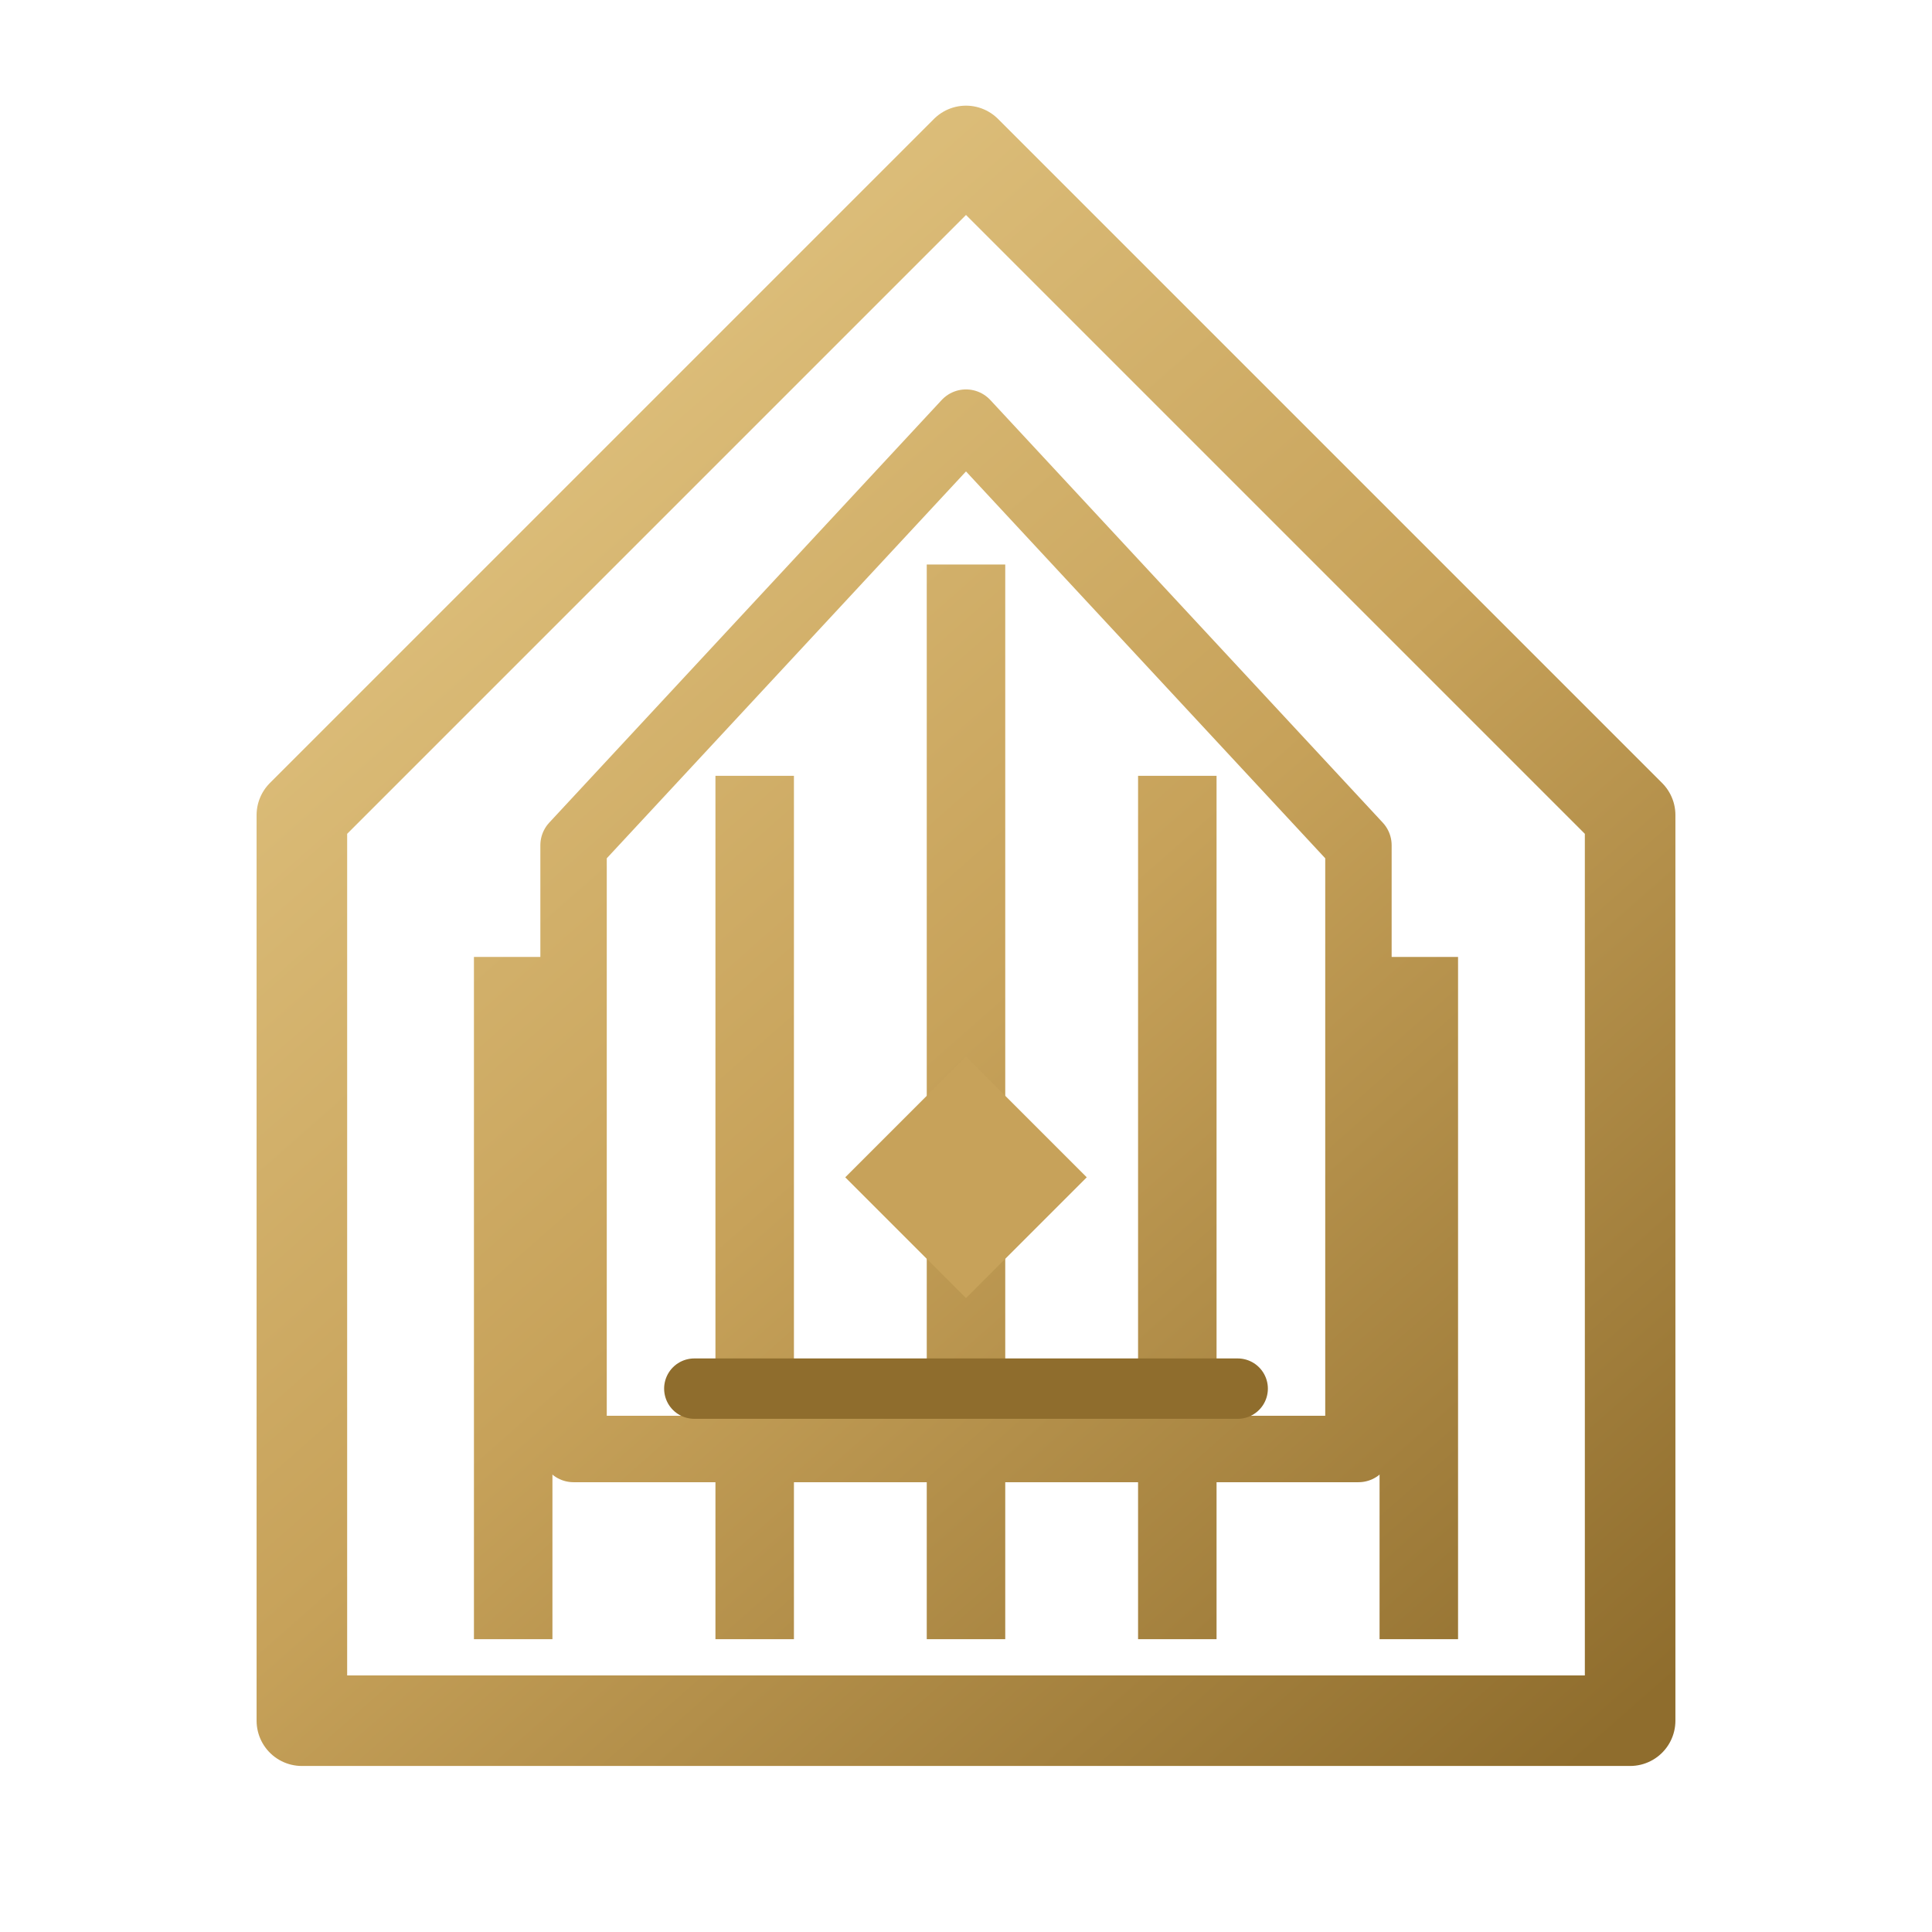
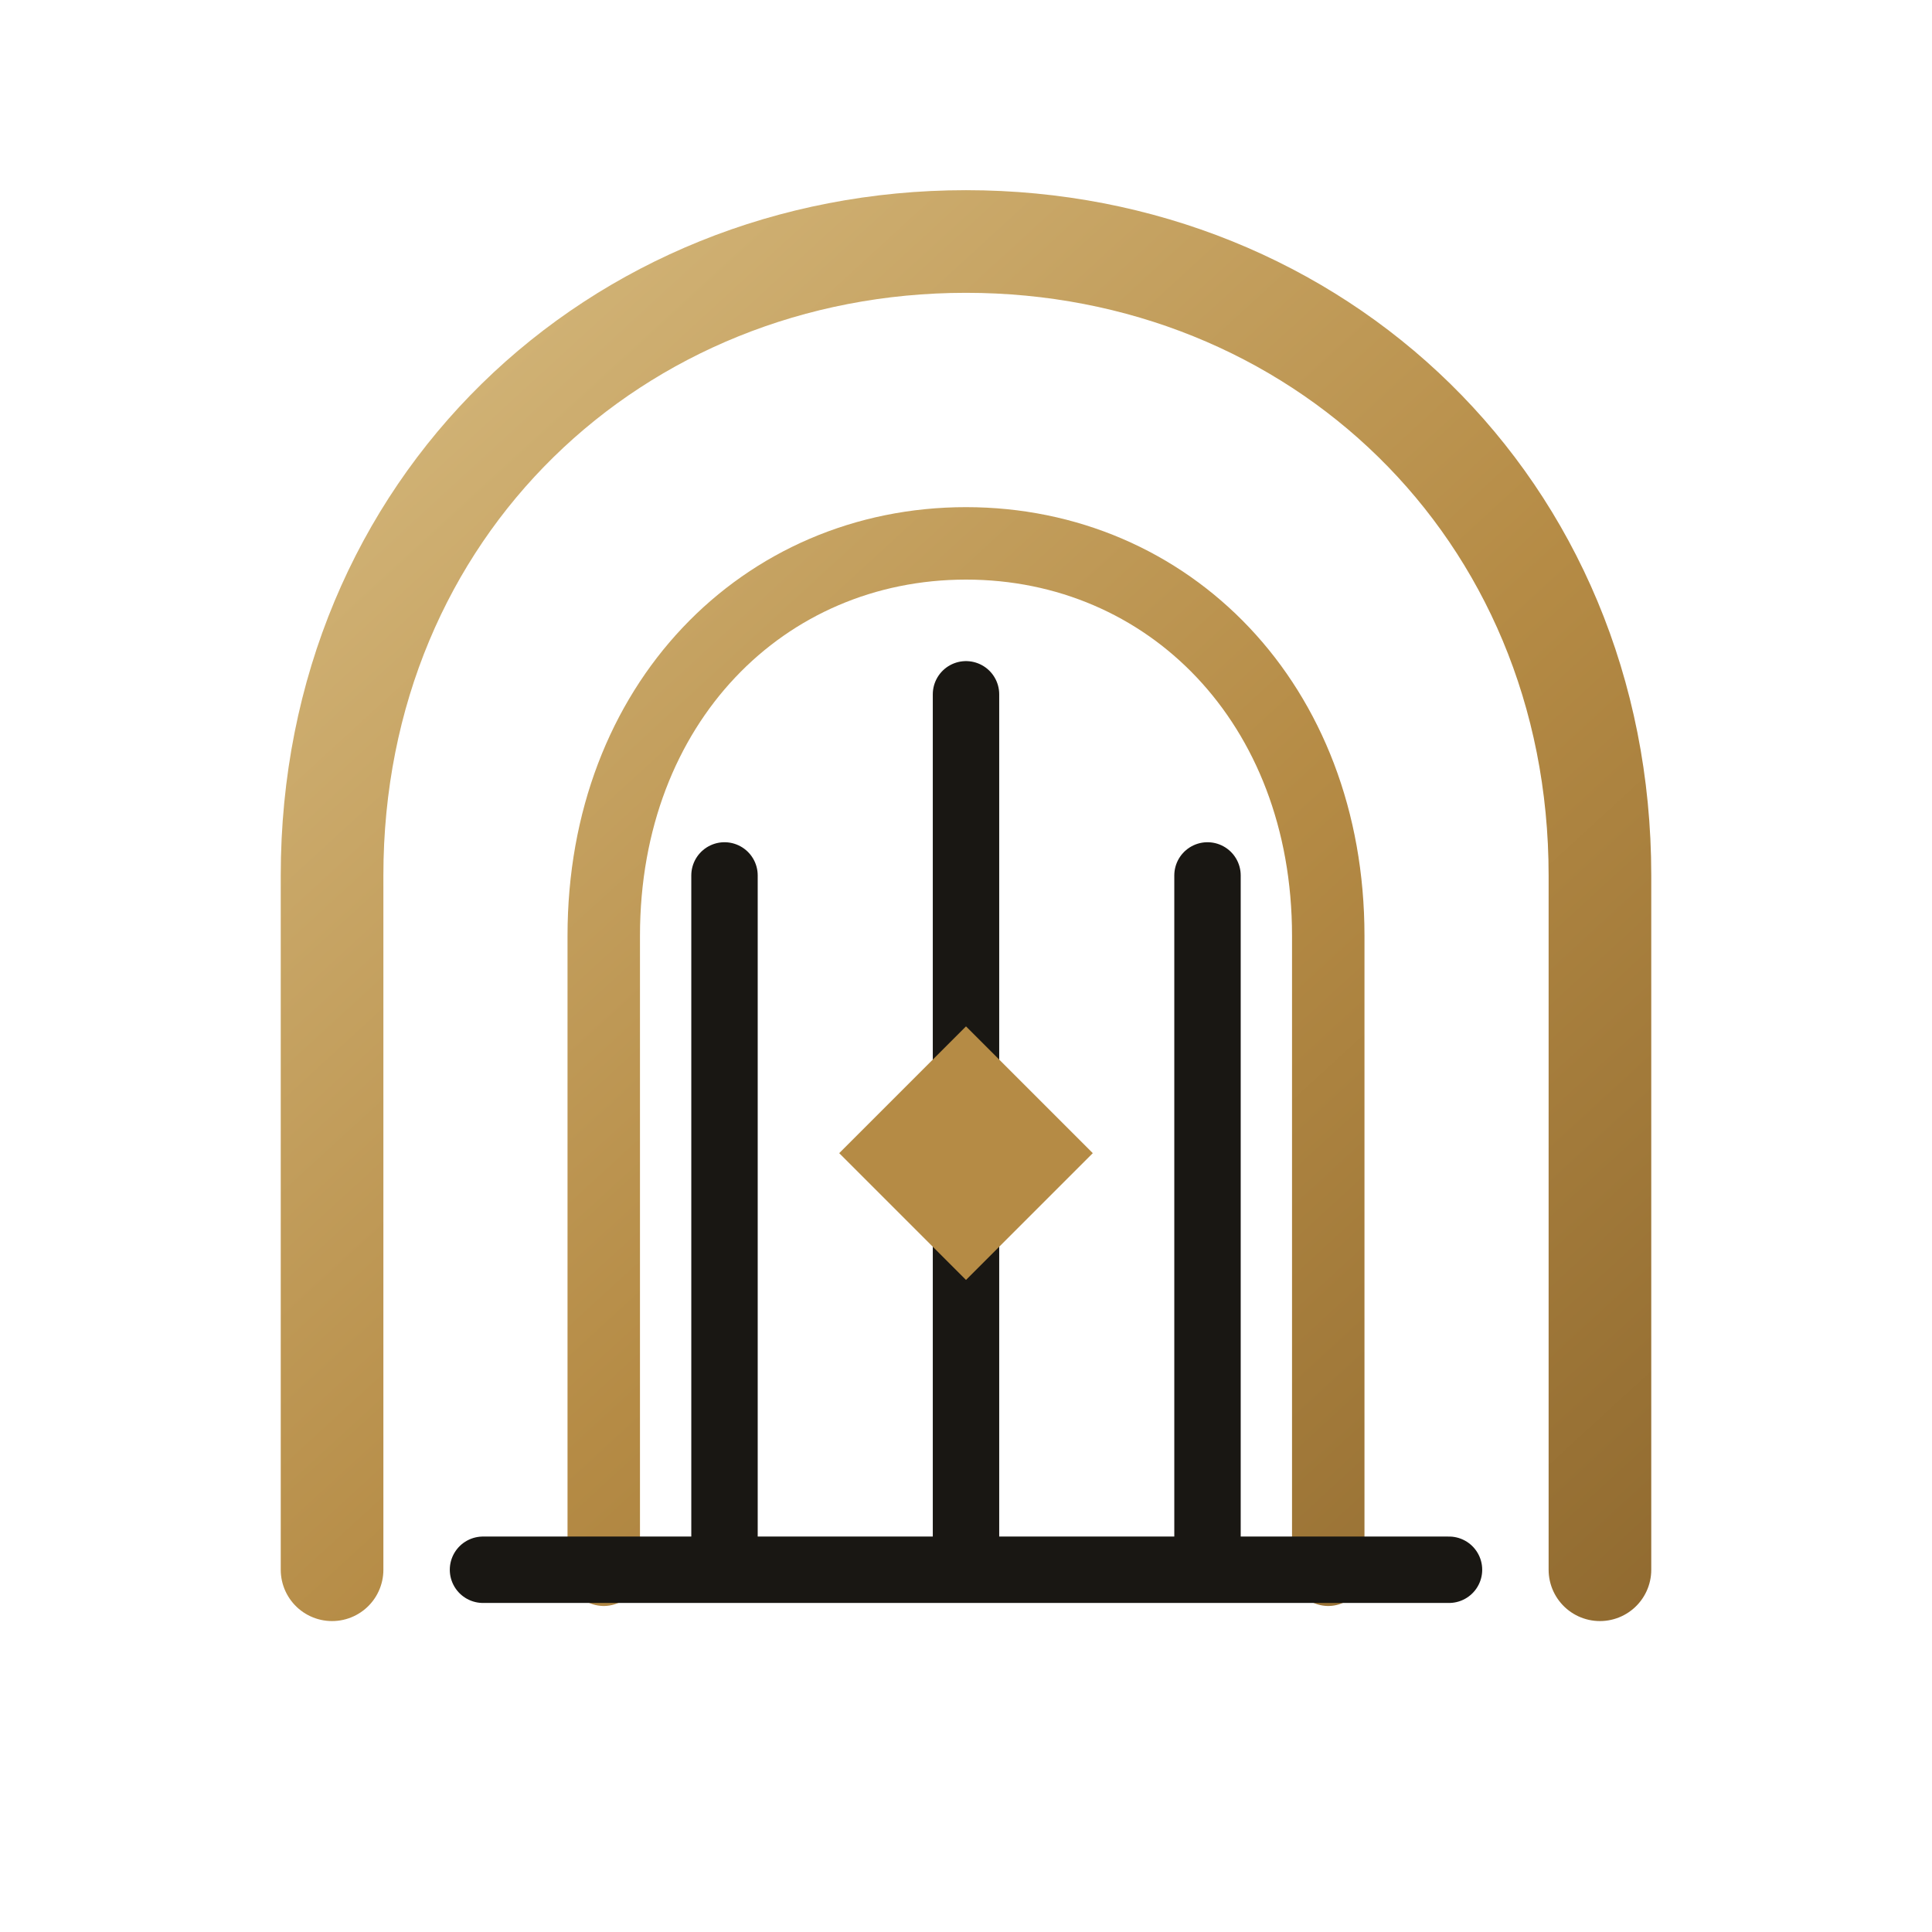
- <svg xmlns="http://www.w3.org/2000/svg" viewBox="0 0 64 64" role="img" aria-label="Gulf Gate architectural symbol">
+ <svg xmlns="http://www.w3.org/2000/svg" viewBox="0 0 64 64" role="img" aria-label="Gulf Gate symbol">
  <defs>
-     <linearGradient id="gold" x1="10" y1="7" x2="54" y2="57" gradientUnits="userSpaceOnUse">
-       <stop offset="0" stop-color="#E6CA88" />
-       <stop offset="0.52" stop-color="#C7A25A" />
-       <stop offset="1" stop-color="#8F6D2D" />
+     <linearGradient id="gold" x1="10" y1="8" x2="54" y2="56" gradientUnits="userSpaceOnUse">
+       <stop offset="0" stop-color="#D7BB80" />
+       <stop offset="0.55" stop-color="#B58B45" />
+       <stop offset="1" stop-color="#8F692F" />
    </linearGradient>
  </defs>
-   <path d="M32 5 54 27v30H10V27L32 5Z" fill="none" stroke="url(#gold)" stroke-width="3" stroke-linejoin="round" />
-   <path d="M32 14 45 28v20H19V28L32 14Z" fill="none" stroke="url(#gold)" stroke-width="2.2" stroke-linejoin="round" />
-   <path d="M17 53V33m8 20V27m7 26V20m7 33V27m8 26V33" fill="none" stroke="url(#gold)" stroke-width="2.6" stroke-linecap="square" />
-   <path d="M23 46h18" fill="none" stroke="#8F6D2D" stroke-width="2" stroke-linecap="round" />
-   <path d="m32 35 4 4-4 4-4-4 4-4Z" fill="#C7A25A" />
+   <path d="M11 52V29C11 16.8 20.4 8 32 8s21 8.8 21 21v23" fill="none" stroke="url(#gold)" stroke-width="3.4" stroke-linecap="round" />
+   <path d="M20 52V31c0-7.7 5.3-13 12-13s12 5.3 12 13v21" fill="none" stroke="url(#gold)" stroke-width="2.4" stroke-linecap="round" />
+   <path d="M16 52h32M24 52V29m8 23V23m8 29V29" fill="none" stroke="#191713" stroke-width="2.2" stroke-linecap="round" />
+   <path d="m32 34 4.2 4.2L32 42.4l-4.2-4.2L32 34Z" fill="#B58B45" />
</svg>
